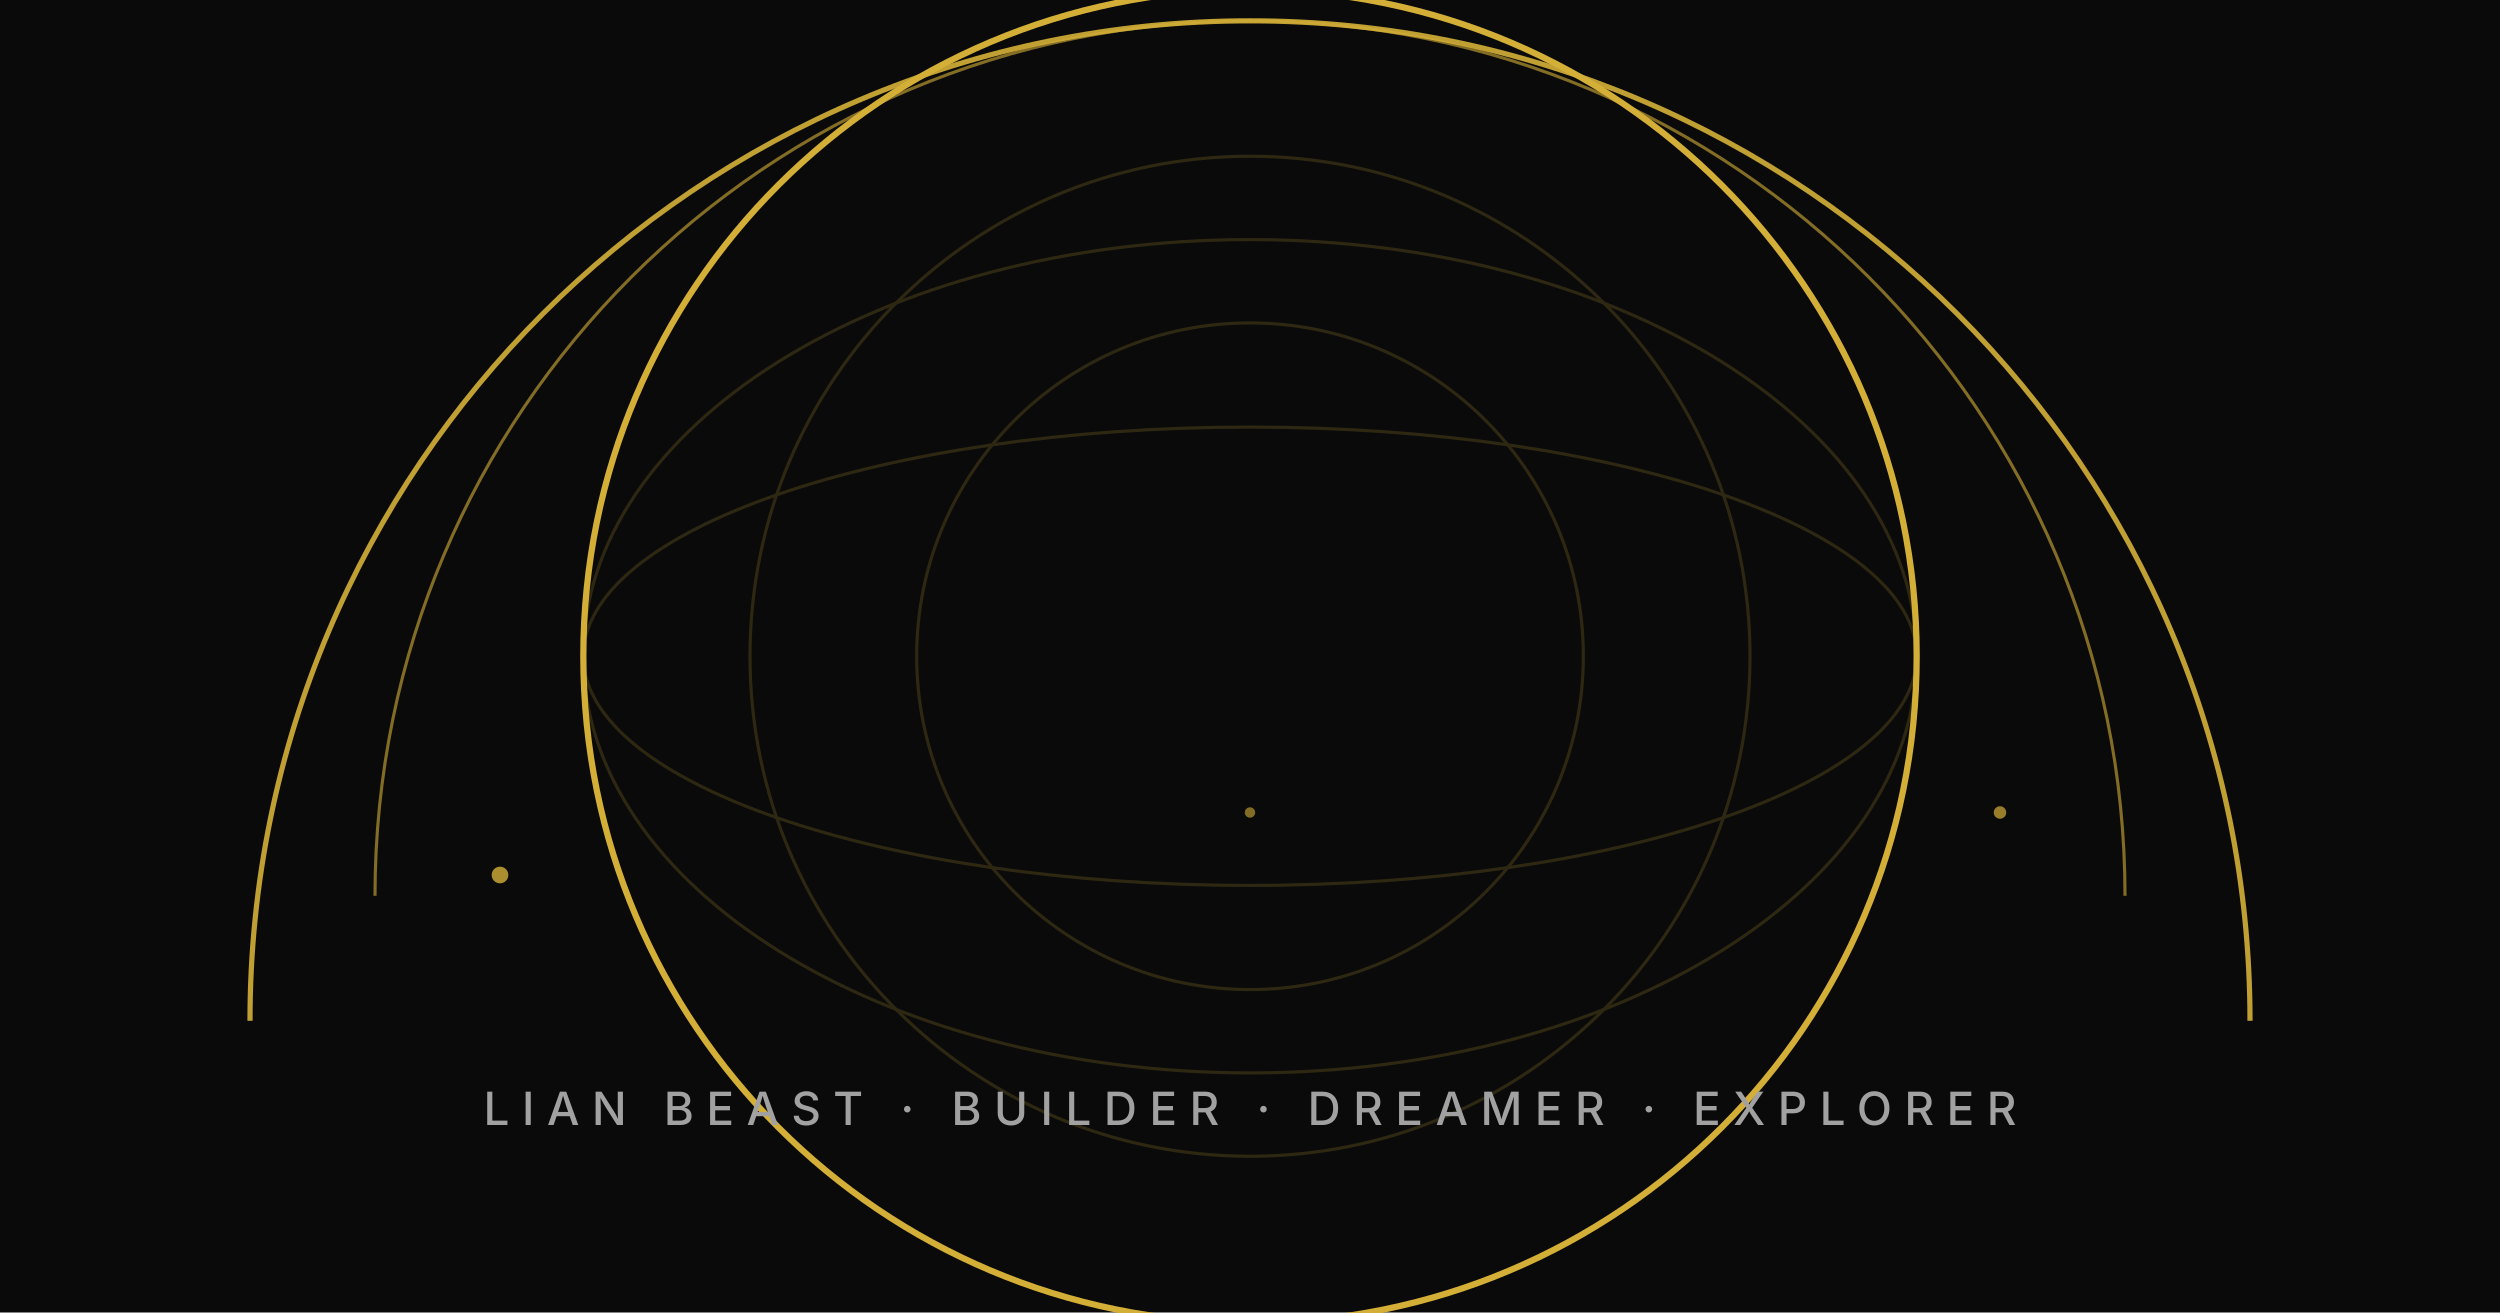
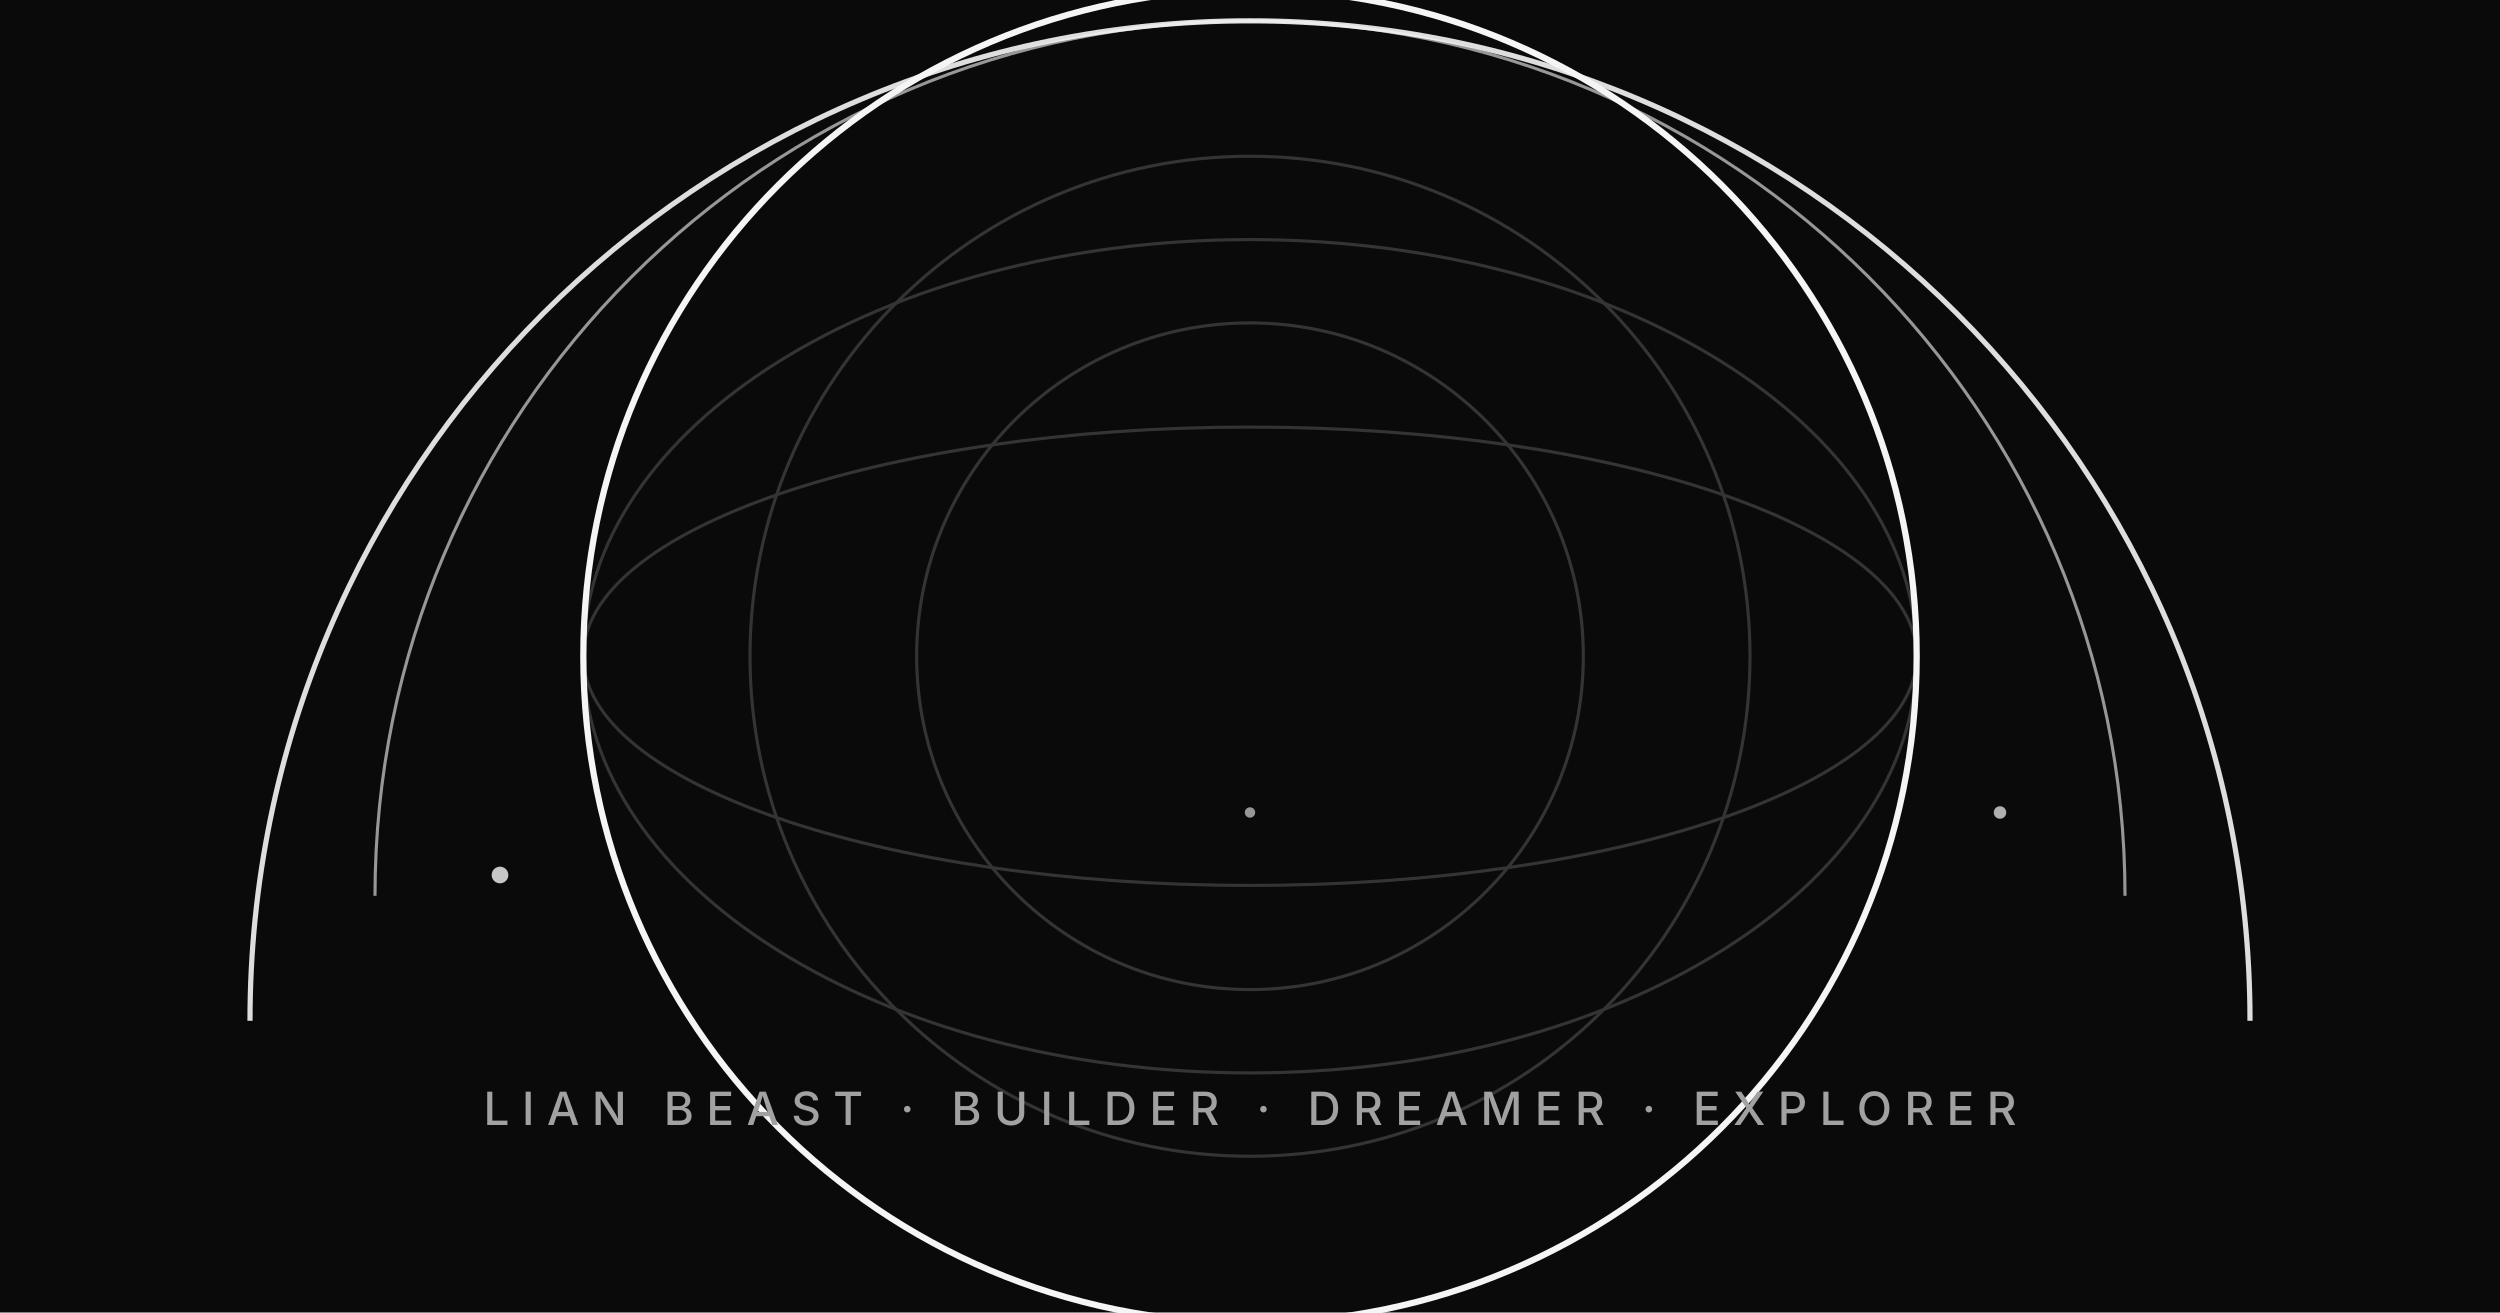
<svg xmlns="http://www.w3.org/2000/svg" width="1200" height="630" viewBox="0 0 1200 630">
  <rect width="1200" height="630" fill="#0A0A0A" />
-   <g fill="none" stroke="#D4AF37" stroke-width="1.5" opacity="0.18">
+   <g fill="none" stroke="#F5F5F5" stroke-width="1.5" opacity="0.18">
    <circle cx="600" cy="315" r="320" />
    <circle cx="600" cy="315" r="240" />
    <circle cx="600" cy="315" r="160" />
    <ellipse cx="600" cy="315" rx="320" ry="110" />
    <ellipse cx="600" cy="315" rx="320" ry="200" />
  </g>
-   <circle cx="600" cy="315" r="320" fill="none" stroke="#D4AF37" stroke-width="3" />
-   <path d="M 120 490 A 320 320 0 0 1 1080 490" fill="none" stroke="#D4AF37" stroke-width="2.5" opacity="0.9" />
-   <path d="M 180 430 A 240 240 0 0 1 1020 430" fill="none" stroke="#D4AF37" stroke-width="1.5" opacity="0.6" />
-   <circle cx="240" cy="420" r="4" fill="#D4AF37" opacity="0.8" />
-   <circle cx="960" cy="390" r="3" fill="#D4AF37" opacity="0.7" />
-   <circle cx="600" cy="390" r="2.5" fill="#D4AF37" opacity="0.6" />
+   <circle cx="600" cy="315" r="320" fill="none" stroke="#F5F5F5" stroke-width="3" />
+   <path d="M 120 490 A 320 320 0 0 1 1080 490" fill="none" stroke="#F5F5F5" stroke-width="2.5" opacity="0.9" />
+   <path d="M 180 430 A 240 240 0 0 1 1020 430" fill="none" stroke="#F5F5F5" stroke-width="1.5" opacity="0.6" />
+   <circle cx="240" cy="420" r="4" fill="#F5F5F5" opacity="0.8" />
+   <circle cx="960" cy="390" r="3" fill="#F5F5F5" opacity="0.7" />
+   <circle cx="600" cy="390" r="2.5" fill="#F5F5F5" opacity="0.6" />
  <text x="600" y="540" font-family="'Inter', ui-sans-serif, system-ui, sans-serif" font-size="22" font-weight="500" letter-spacing="6" fill="#A1A1A1" text-anchor="middle">LIAN BEAST · BUILDER · DREAMER · EXPLORER</text>
</svg>
